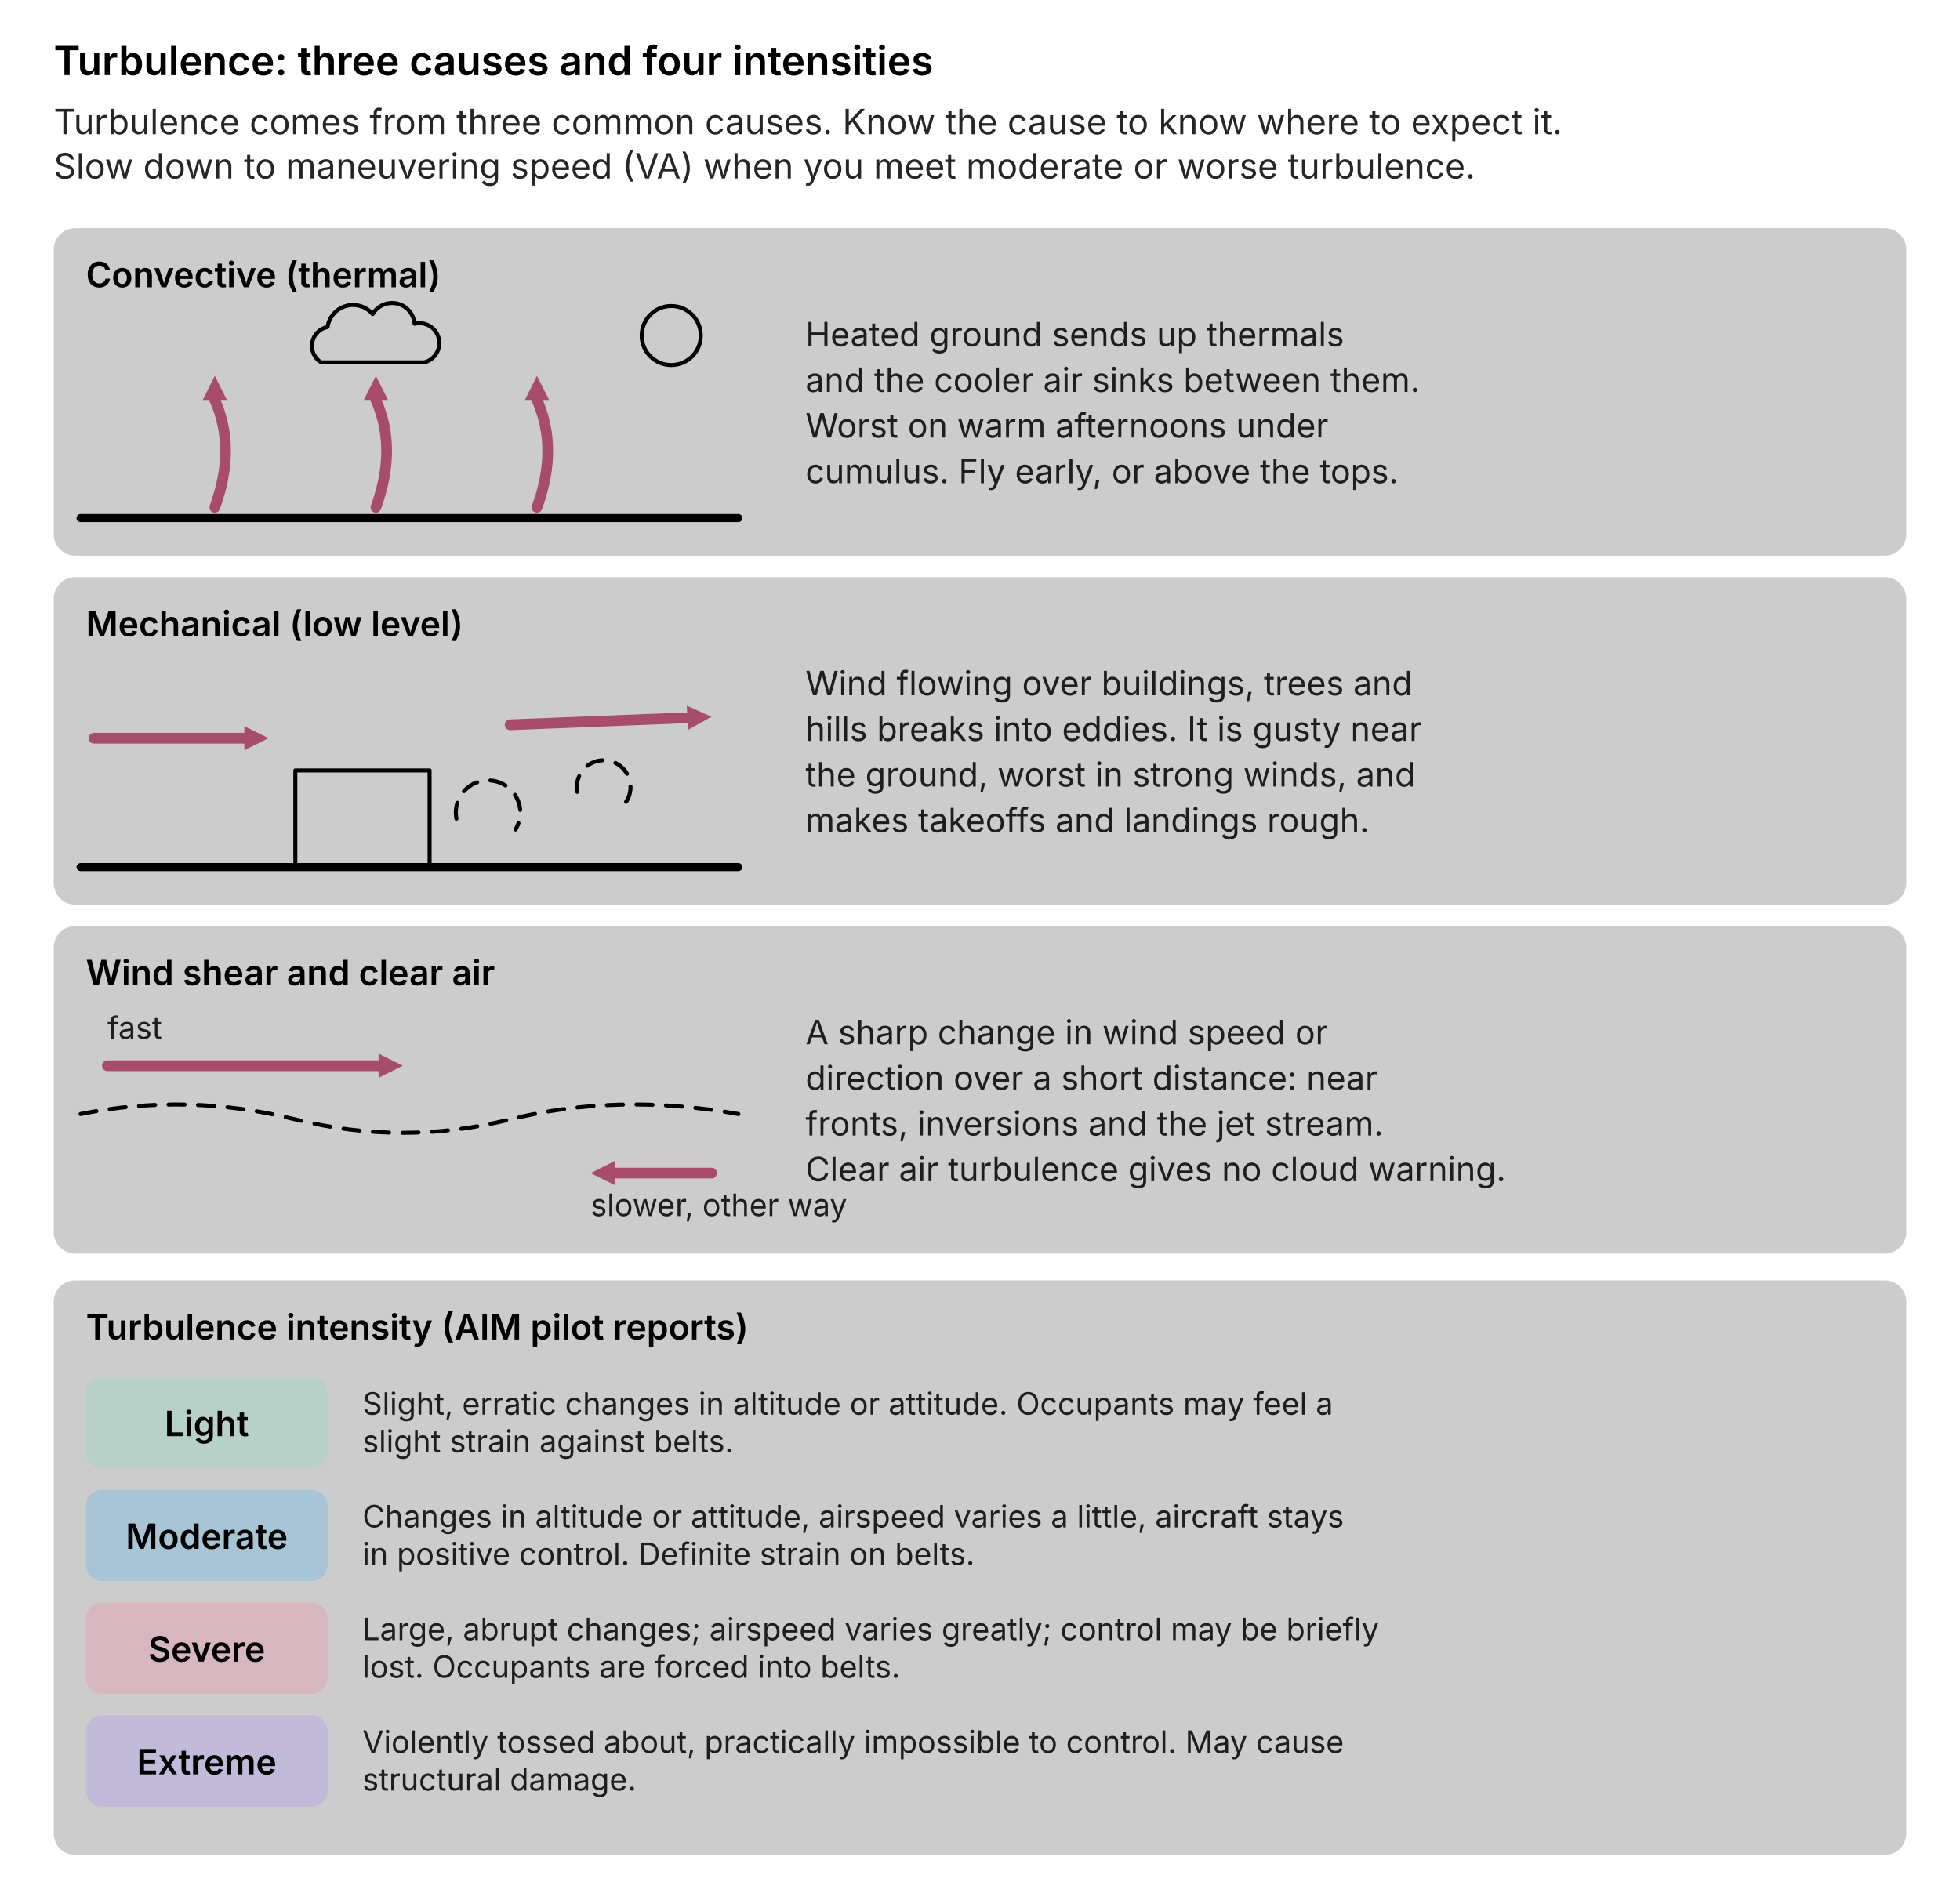
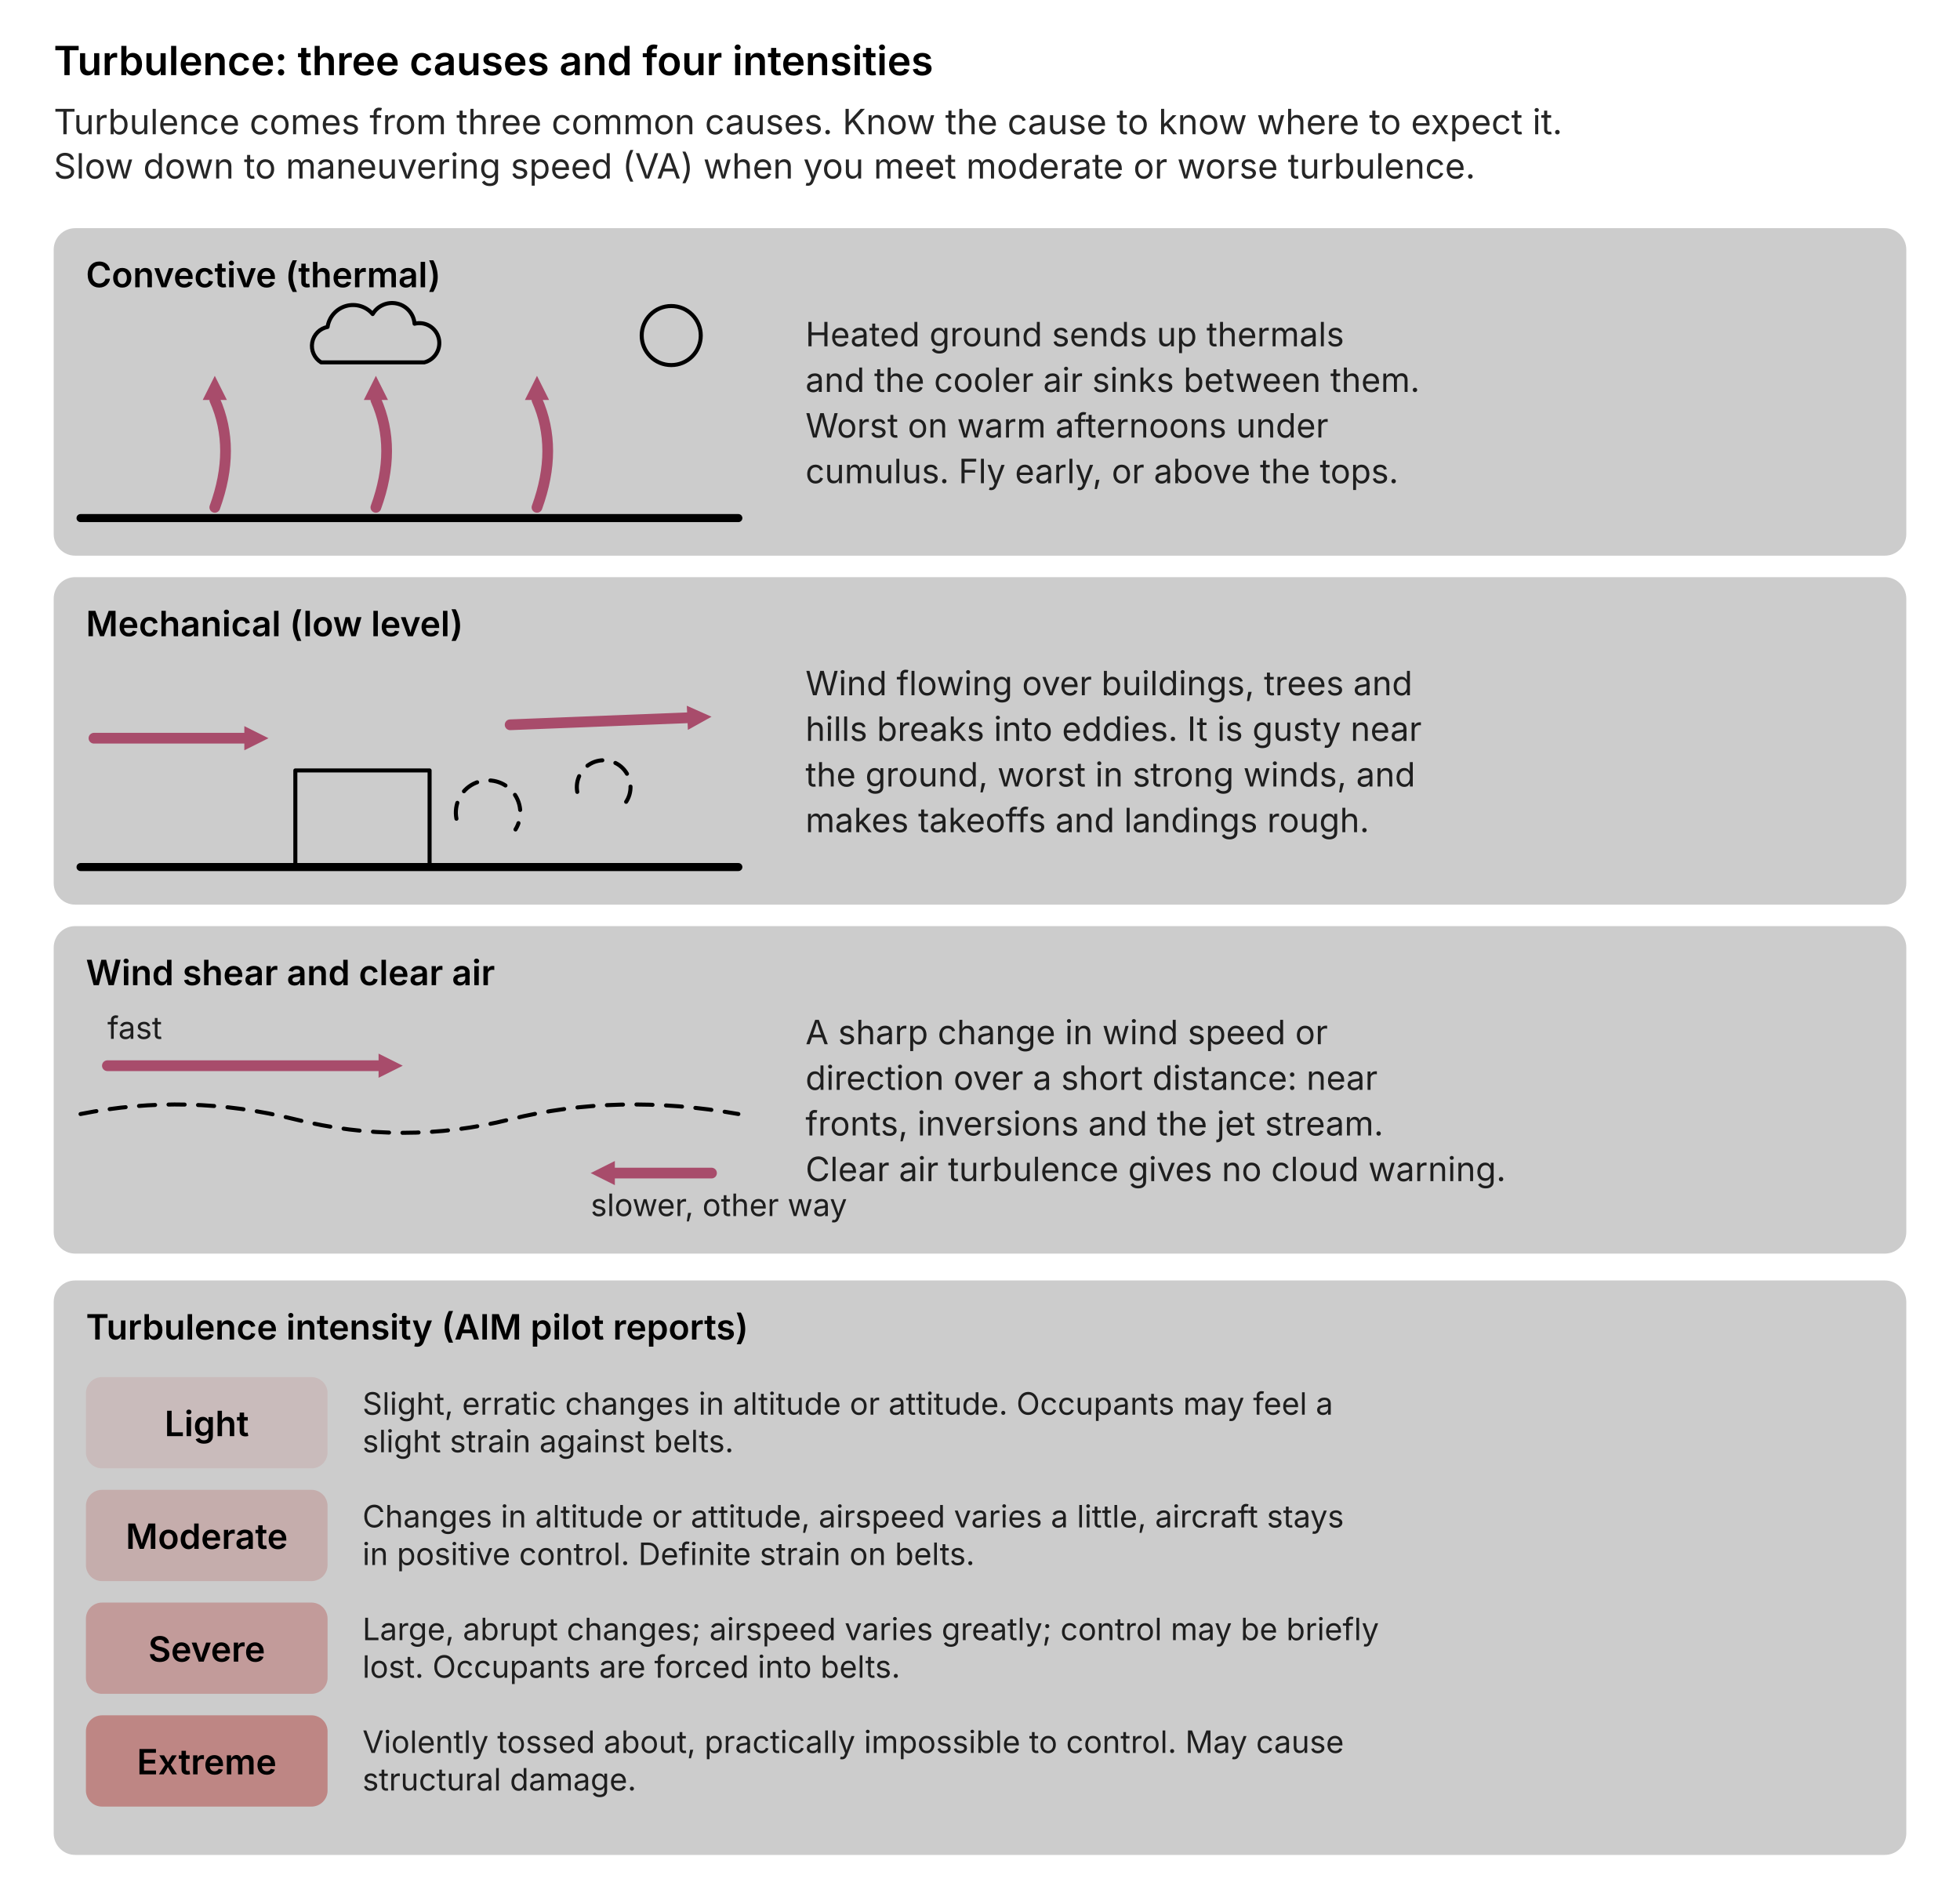
<svg xmlns="http://www.w3.org/2000/svg" viewBox="0 0 730 701" role="img" aria-labelledby="ti de">
  <style>.t{fill:currentColor;font:600 22px system-ui,-apple-system,"Segoe UI",sans-serif}.s{fill:currentColor;font:400 19px system-ui,-apple-system,"Segoe UI",sans-serif;opacity:.85}.m{text-anchor:middle}.e{text-anchor:end}.sky{fill:var(--palette-sky,#8EBFDA);fill-opacity:.6}.lav{fill:var(--palette-lavender,#B9ADDF);fill-opacity:.6}.mint{fill:var(--palette-mint,#AAD4C4);fill-opacity:.6}.rose{fill:var(--palette-rose,#DFA7B8);fill-opacity:.6}.acc{stroke:var(--palette-berry,#A84C6B);fill:none;stroke-width:4;stroke-linecap:round;stroke-linejoin:round}.ah{fill:var(--palette-berry,#A84C6B)}.cl{fill:currentColor;fill-opacity:.2}.dk{stroke:currentColor;fill:none;stroke-width:3;stroke-linecap:round;stroke-linejoin:round}.th{stroke-width:1.5}.dsh{stroke-dasharray:6 5}.f{fill:currentColor}.b{font-weight:600;opacity:1}.q3{fill:var(--palette-berry,#A84C6B)}.n{font-size:12.5px}.k{font-size:11.5px}.h{font-size:13px}</style>
  <text class="t" style="font-size:15px" x="20" y="28">Turbulence: three causes and four intensities</text>
  <text class="s h" x="20" y="50">Turbulence comes from three common causes. Know the cause to know where to expect it.</text>
  <text class="s h" x="20" y="66.5">Slow down to maneuvering speed (VA) when you meet moderate or worse turbulence.</text>
  <rect class="cl" x="20" y="85" width="690" height="122" rx="8" />
  <text class="t h" x="32" y="107">Convective (thermal)</text>
  <text class="s n" x="300" y="129">Heated ground sends up thermals</text>
  <text class="s n" x="300" y="146">and the cooler air sinks between them.</text>
  <text class="s n" x="300" y="163">Worst on warm afternoons under</text>
  <text class="s n" x="300" y="180">cumulus. Fly early, or above the tops.</text>
  <path d="M30 193L275 193" class="dk" />
  <circle cx="250" cy="125" r="11" class="mint dk th" />
  <path d="M80 189Q88 167 80 149" class="acc" />
  <path d="M80 140L84.5 149L75.5 149Z" class="ah" />
  <path d="M140 189Q148 167 140 149" class="acc" />
  <path d="M140 140L144.5 149L135.5 149Z" class="ah" />
  <path d="M200 189Q208 167 200 149" class="acc" />
  <path d="M200 140L204.5 149L195.5 149Z" class="ah" />
  <path d="M119.6 135a7.2 7.2 0 0 1 2.4 -13.2a9.6 9.6 0 0 1 16.8 -4.8a8.4 8.4 0 0 1 15.6 3.6a6.6 6.6 0 0 1 3.6 14.4Z" class="lav dk th" />
  <rect class="cl" x="20" y="215" width="690" height="122" rx="8" />
  <text class="t h" x="32" y="237">Mechanical (low level)</text>
  <text class="s n" x="300" y="259">Wind flowing over buildings, trees and</text>
  <text class="s n" x="300" y="276">hills breaks into eddies. It is gusty near</text>
  <text class="s n" x="300" y="293">the ground, worst in strong winds, and</text>
  <text class="s n" x="300" y="310">makes takeoffs and landings rough.</text>
  <path d="M30 323L275 323" class="dk" />
  <rect class="lav dk th" x="110" y="287" width="50" height="36" />
  <path d="M35 275L91 275" class="acc" />
  <path d="M100 275L91 279.5L91 270.5Z" class="ah" />
  <path d="M170 305a12 12 0 1 1 22 4M215 295a10 10 0 1 1 18 4" class="dk th dsh" />
  <path d="M190 270L256 267.4" class="acc" />
  <path d="M265 267L256.2 271.9L255.8 262.9Z" class="ah" />
  <rect class="cl" x="20" y="345" width="690" height="122" rx="8" />
  <text class="t h" x="32" y="367">Wind shear and clear air</text>
  <text class="s n" x="300" y="389">A sharp change in wind speed or</text>
  <text class="s n" x="300" y="406">direction over a short distance: near</text>
  <text class="s n" x="300" y="423">fronts, inversions and the jet stream.</text>
  <text class="s n" x="300" y="440">Clear air turbulence gives no cloud warning.</text>
  <path d="M30 415Q70 407 110 417T190 417T275 415" class="dk th dsh" />
  <path d="M40 397L141 397" class="acc" />
  <path d="M150 397L141 401.5L141 392.5Z" class="ah" />
  <text class="s k" x="40" y="387">fast</text>
  <path d="M265 437L229 437" class="acc" />
  <path d="M220 437L229 432.5L229 441.5Z" class="ah" />
  <text class="s k" x="220" y="453">slower, other way</text>
  <rect class="cl" x="20" y="477" width="690" height="214" rx="8" />
  <text class="t h" x="32" y="499">Turbulence intensity (AIM pilot reports)</text>
-   <rect class="mint" x="32" y="513" width="90" height="34" rx="6" />
+   <rect style="fill:var(--status-overdue,#B0413C);fill-opacity:0.12" x="32" y="513" width="90" height="34" rx="6" />
  <text class="t h m" x="77" y="535">Light</text>
  <text class="s k" x="135" y="527">Slight, erratic changes in altitude or attitude. Occupants may feel a</text>
  <text class="s k" x="135" y="541">slight strain against belts.</text>
-   <rect class="sky" x="32" y="555" width="90" height="34" rx="6" />
+   <rect style="fill:var(--status-overdue,#B0413C);fill-opacity:0.22" x="32" y="555" width="90" height="34" rx="6" />
  <text class="t h m" x="77" y="577">Moderate</text>
  <text class="s k" x="135" y="569">Changes in altitude or attitude, airspeed varies a little, aircraft stays</text>
  <text class="s k" x="135" y="583">in positive control. Definite strain on belts.</text>
-   <rect class="rose" x="32" y="597" width="90" height="34" rx="6" />
+   <rect style="fill:var(--status-overdue,#B0413C);fill-opacity:0.35" x="32" y="597" width="90" height="34" rx="6" />
  <text class="t h m" x="77" y="619">Severe</text>
  <text class="s k" x="135" y="611">Large, abrupt changes; airspeed varies greatly; control may be briefly</text>
  <text class="s k" x="135" y="625">lost. Occupants are forced into belts.</text>
-   <rect class="lav" x="32" y="639" width="90" height="34" rx="6" />
+   <rect style="fill:var(--status-overdue,#B0413C);fill-opacity:0.5" x="32" y="639" width="90" height="34" rx="6" />
  <text class="t h m" x="77" y="661">Extreme</text>
  <text class="s k" x="135" y="653">Violently tossed about, practically impossible to control. May cause</text>
  <text class="s k" x="135" y="667">structural damage.</text>
</svg>
